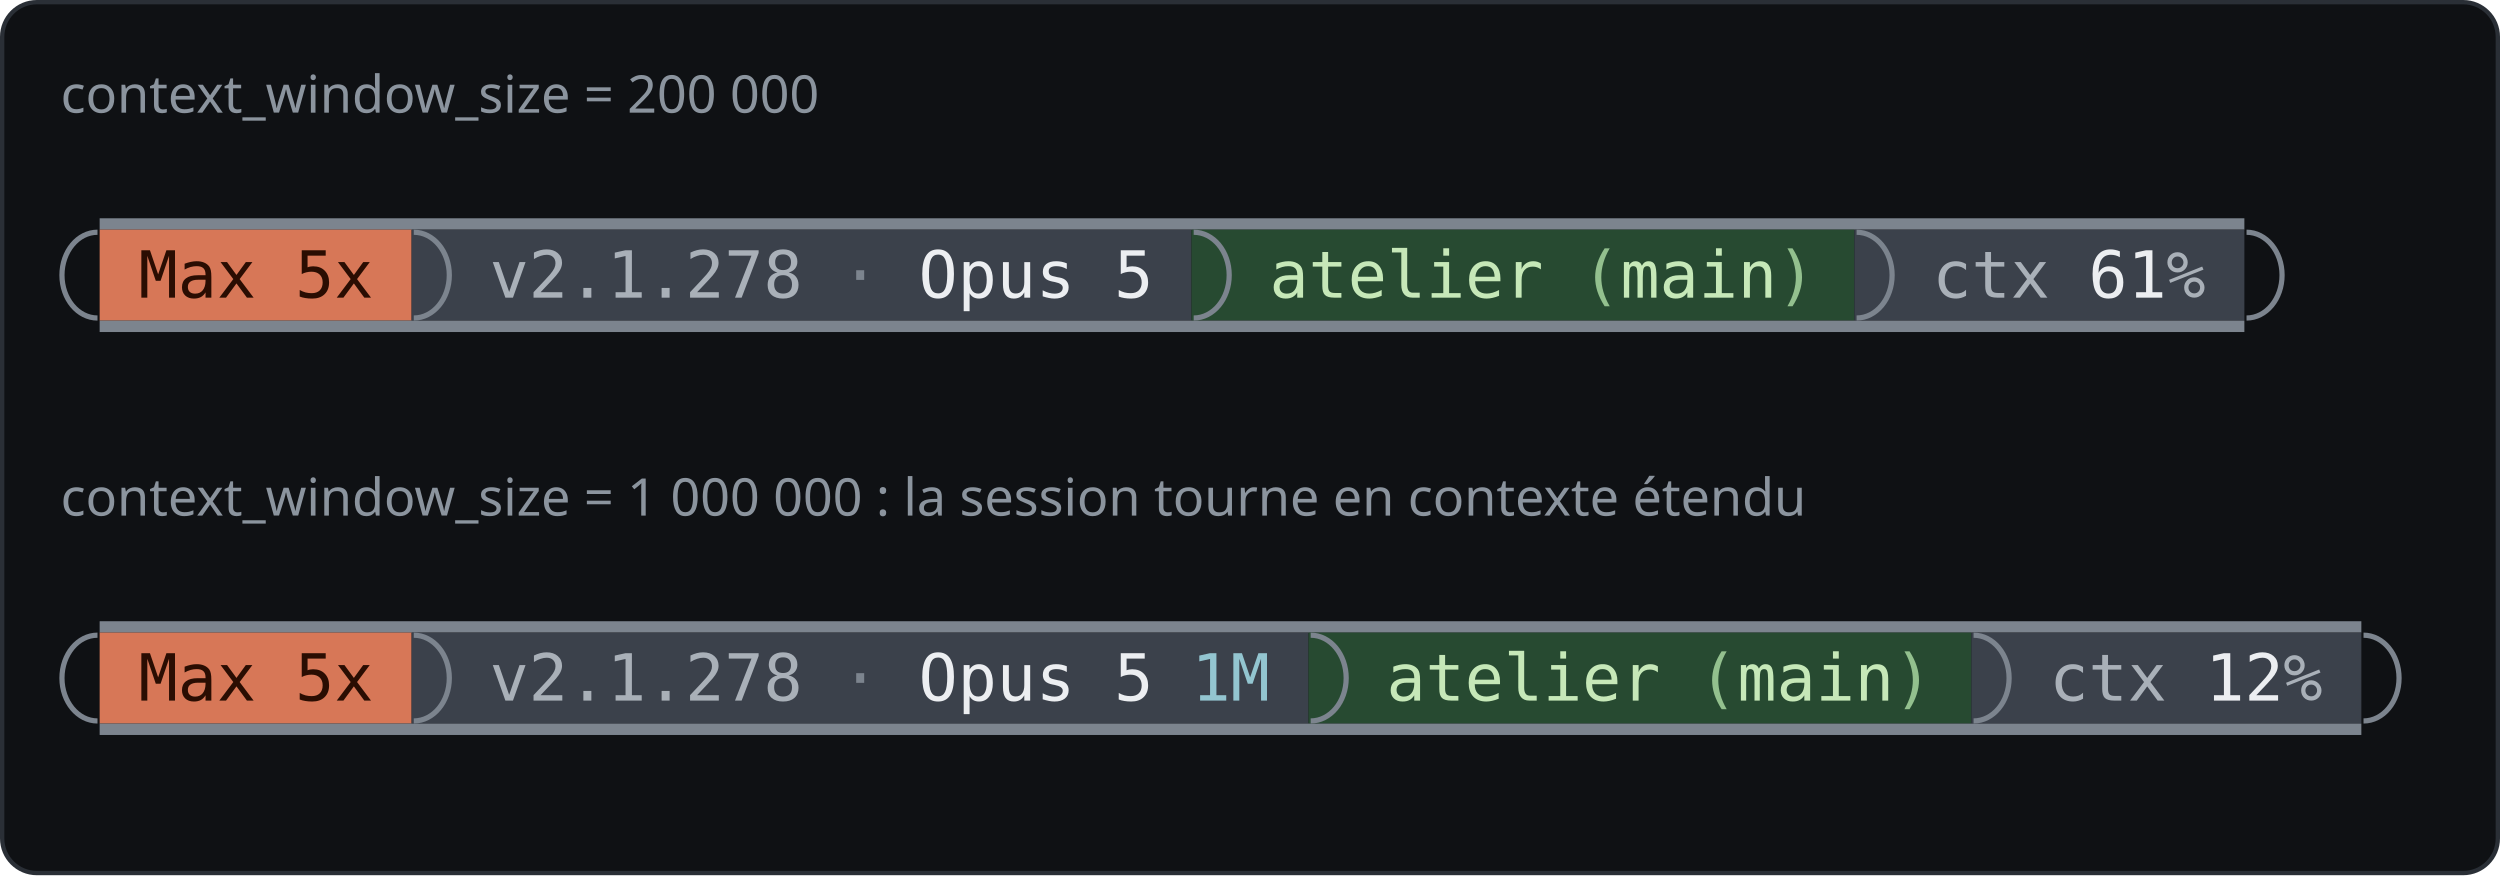
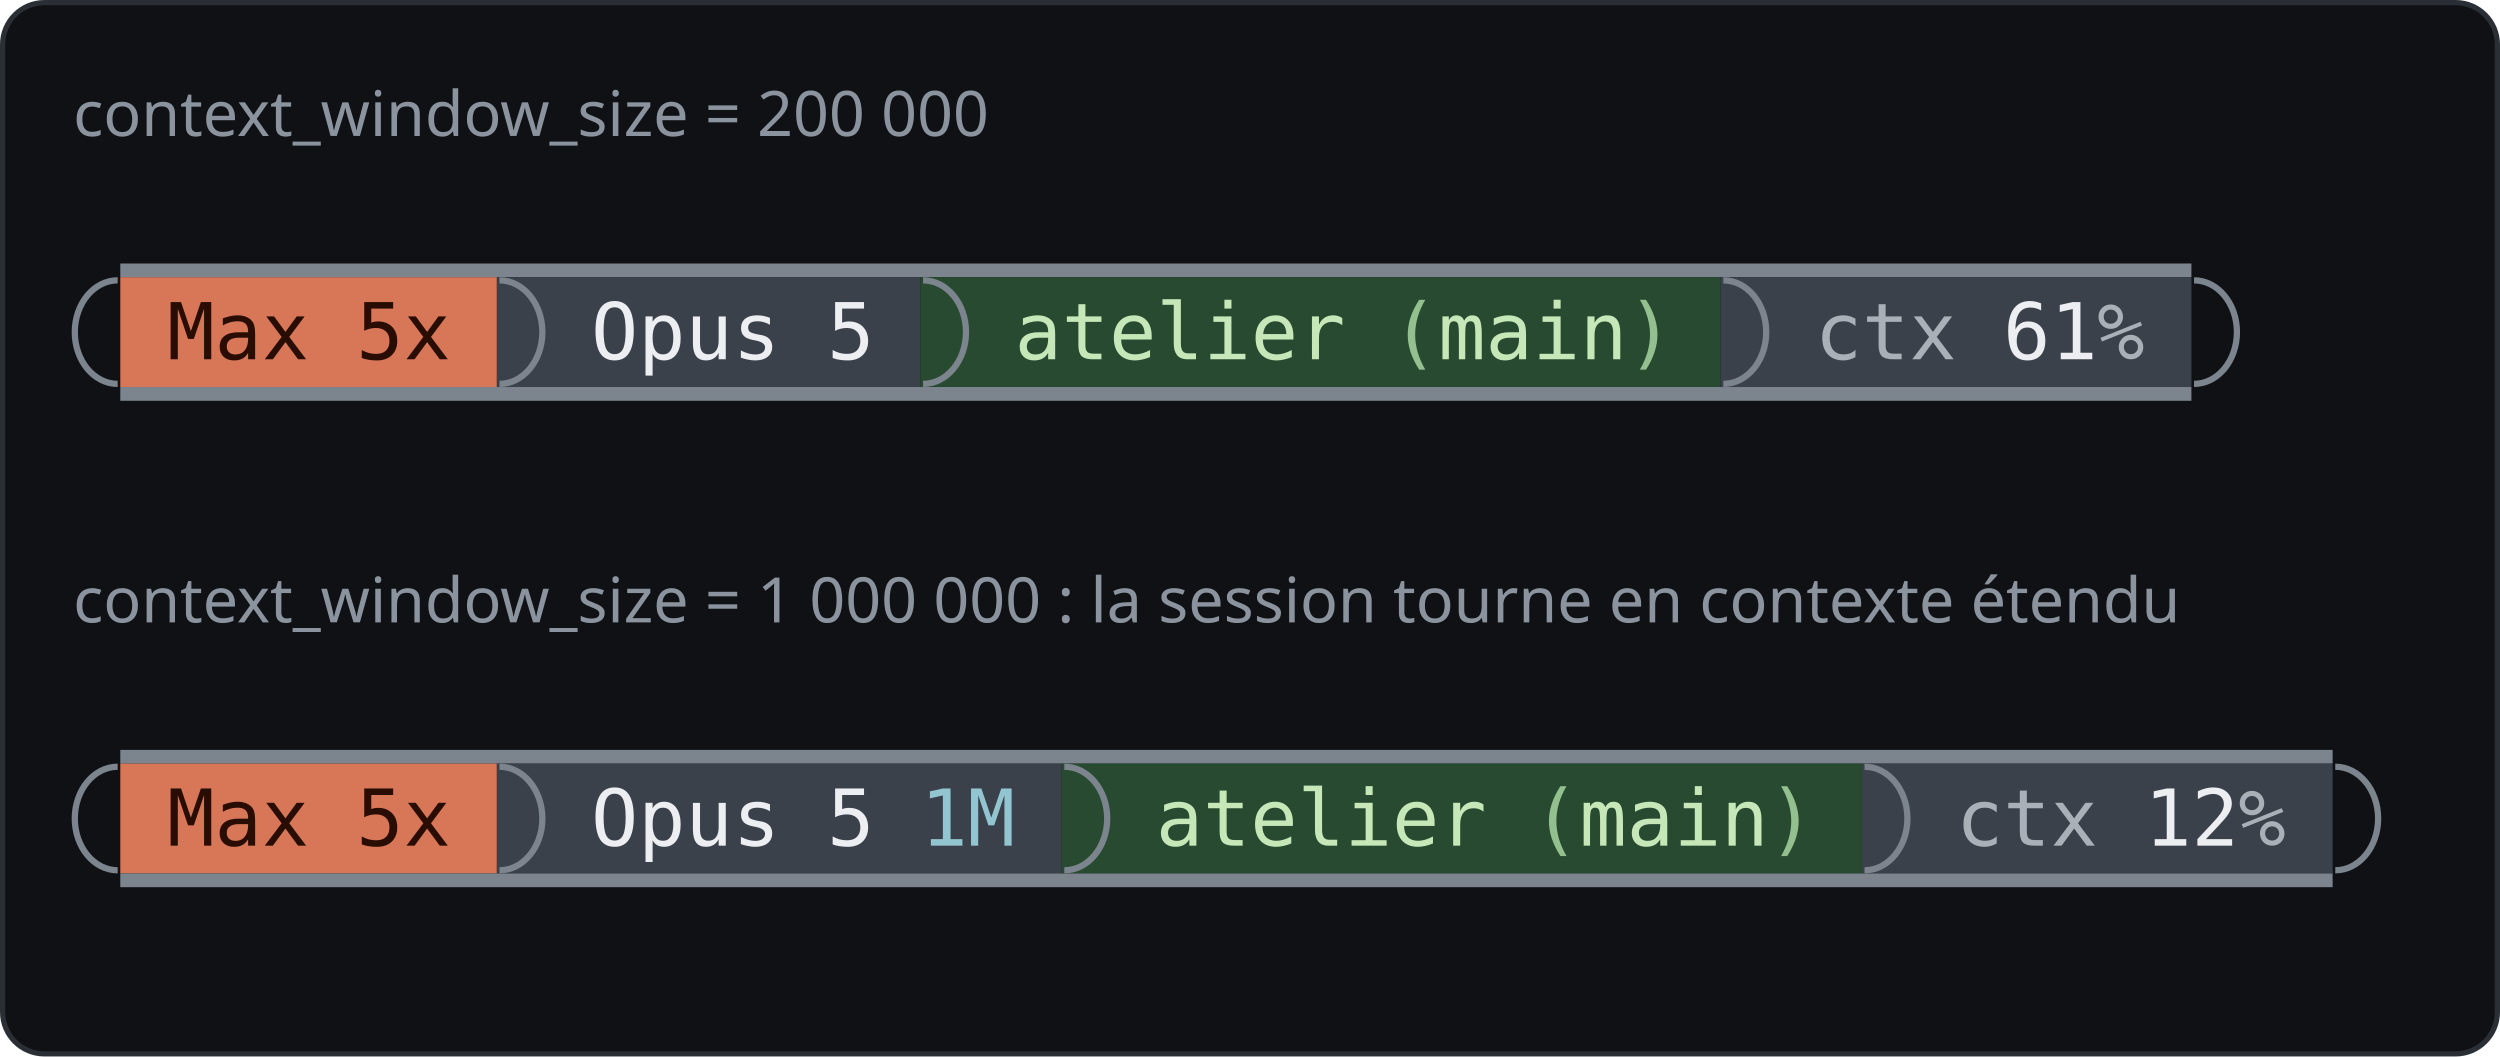
- <svg xmlns="http://www.w3.org/2000/svg" width="577" height="202" viewBox="0 0 577 202" role="img" aria-labelledby="titre">
+ <svg xmlns="http://www.w3.org/2000/svg" width="478" height="202" viewBox="0 0 478 202" role="img" aria-labelledby="titre">
  <style>text{font-family:'Cascadia Mono','Consolas','DejaVu Sans Mono',monospace;font-size:15px;dominant-baseline:central;white-space:pre}.l{font-family:'Segoe UI',system-ui,sans-serif;font-size:12px;fill:#8b949e;dominant-baseline:auto}</style>
-   <rect x="0.5" y="0.5" width="576" height="201" rx="8" fill="#0f1114" stroke="#2a2f36" />
+   <rect x="0.5" y="0.5" width="477" height="201" rx="8" fill="#0f1114" stroke="#2a2f36" />
  <text class="l" x="14" y="26">context_window_size = 200 000</text>
-   <rect x="23" y="50.38" width="495" height="2.63" fill="rgb(124,132,142)" />
+   <rect x="23" y="50.38" width="396" height="2.63" fill="rgb(124,132,142)" />
  <rect x="23" y="53" width="72" height="21" fill="rgb(215,119,87)" />
-   <rect x="95" y="53" width="180" height="21" fill="rgb(59,65,75)" />
-   <rect x="275" y="53" width="153" height="21" fill="rgb(39,74,49)" />
-   <rect x="428" y="53" width="90" height="21" fill="rgb(59,65,75)" />
+   <rect x="95" y="53" width="81" height="21" fill="rgb(59,65,75)" />
+   <rect x="176" y="53" width="153" height="21" fill="rgb(39,74,49)" />
+   <rect x="329" y="53" width="90" height="21" fill="rgb(59,65,75)" />
  <path d="M 22.5,53.6 A 8.2,9.9 0 0 0 22.5,73.4" fill="none" stroke="rgb(124,132,142)" stroke-width="1.2" />
  <path d="M 95.5,53.6 A 8.2,9.9 0 0 1 95.5,73.4" fill="none" stroke="rgb(124,132,142)" stroke-width="1.2" />
-   <path d="M 275.5,53.6 A 8.2,9.9 0 0 1 275.5,73.4" fill="none" stroke="rgb(124,132,142)" stroke-width="1.2" />
-   <path d="M 428.5,53.6 A 8.2,9.9 0 0 1 428.5,73.4" fill="none" stroke="rgb(124,132,142)" stroke-width="1.2" />
-   <path d="M 518.5,53.6 A 8.2,9.9 0 0 1 518.5,73.4" fill="none" stroke="rgb(124,132,142)" stroke-width="1.2" />
+   <path d="M 176.5,53.6 A 8.2,9.9 0 0 1 176.5,73.4" fill="none" stroke="rgb(124,132,142)" stroke-width="1.2" />
+   <path d="M 329.5,53.6 A 8.2,9.9 0 0 1 329.5,73.4" fill="none" stroke="rgb(124,132,142)" stroke-width="1.2" />
+   <path d="M 419.5,53.6 A 8.2,9.9 0 0 1 419.5,73.4" fill="none" stroke="rgb(124,132,142)" stroke-width="1.2" />
  <text x="32" y="63.5" textLength="63" lengthAdjust="spacingAndGlyphs" fill="rgb(42,13,2)" xml:space="preserve">Max 5x </text>
-   <text x="113" y="63.5" textLength="72" lengthAdjust="spacingAndGlyphs" fill="rgb(169,176,184)" xml:space="preserve">v2.1.278</text>
-   <text x="185" y="63.5" textLength="27" lengthAdjust="spacingAndGlyphs" fill="rgb(124,132,142)" xml:space="preserve"> · </text>
-   <text x="212" y="63.5" textLength="63" lengthAdjust="spacingAndGlyphs" fill="rgb(236,238,241)" xml:space="preserve">Opus 5 </text>
-   <text x="293" y="63.5" textLength="63" lengthAdjust="spacingAndGlyphs" fill="rgb(198,232,184)" xml:space="preserve">atelier</text>
-   <text x="356" y="63.5" textLength="18" lengthAdjust="spacingAndGlyphs" fill="rgb(147,192,142)" xml:space="preserve"> (</text>
-   <text x="374" y="63.5" textLength="36" lengthAdjust="spacingAndGlyphs" fill="rgb(198,232,184)" xml:space="preserve">main</text>
-   <text x="410" y="63.5" textLength="18" lengthAdjust="spacingAndGlyphs" fill="rgb(147,192,142)" xml:space="preserve">) </text>
-   <text x="446" y="63.5" textLength="36" lengthAdjust="spacingAndGlyphs" fill="rgb(169,176,184)" xml:space="preserve">ctx </text>
-   <text x="482" y="63.5" textLength="18" lengthAdjust="spacingAndGlyphs" fill="rgb(236,238,241)" xml:space="preserve">61</text>
-   <text x="500" y="63.5" textLength="18" lengthAdjust="spacingAndGlyphs" fill="rgb(169,176,184)" xml:space="preserve">% </text>
-   <rect x="23" y="74" width="495" height="2.63" fill="rgb(124,132,142)" />
+   <text x="113" y="63.5" textLength="63" lengthAdjust="spacingAndGlyphs" fill="rgb(236,238,241)" xml:space="preserve">Opus 5 </text>
+   <text x="194" y="63.5" textLength="63" lengthAdjust="spacingAndGlyphs" fill="rgb(198,232,184)" xml:space="preserve">atelier</text>
+   <text x="257" y="63.5" textLength="18" lengthAdjust="spacingAndGlyphs" fill="rgb(147,192,142)" xml:space="preserve"> (</text>
+   <text x="275" y="63.5" textLength="36" lengthAdjust="spacingAndGlyphs" fill="rgb(198,232,184)" xml:space="preserve">main</text>
+   <text x="311" y="63.5" textLength="18" lengthAdjust="spacingAndGlyphs" fill="rgb(147,192,142)" xml:space="preserve">) </text>
+   <text x="347" y="63.5" textLength="36" lengthAdjust="spacingAndGlyphs" fill="rgb(169,176,184)" xml:space="preserve">ctx </text>
+   <text x="383" y="63.5" textLength="18" lengthAdjust="spacingAndGlyphs" fill="rgb(236,238,241)" xml:space="preserve">61</text>
+   <text x="401" y="63.5" textLength="18" lengthAdjust="spacingAndGlyphs" fill="rgb(169,176,184)" xml:space="preserve">% </text>
+   <rect x="23" y="74" width="396" height="2.63" fill="rgb(124,132,142)" />
  <text class="l" x="14" y="119">context_window_size = 1 000 000 : la session tourne en contexte étendu</text>
-   <rect x="23" y="143.38" width="522" height="2.63" fill="rgb(124,132,142)" />
+   <rect x="23" y="143.38" width="423" height="2.63" fill="rgb(124,132,142)" />
  <rect x="23" y="146" width="72" height="21" fill="rgb(215,119,87)" />
-   <rect x="95" y="146" width="207" height="21" fill="rgb(59,65,75)" />
-   <rect x="302" y="146" width="153" height="21" fill="rgb(39,74,49)" />
-   <rect x="455" y="146" width="90" height="21" fill="rgb(59,65,75)" />
+   <rect x="95" y="146" width="108" height="21" fill="rgb(59,65,75)" />
+   <rect x="203" y="146" width="153" height="21" fill="rgb(39,74,49)" />
+   <rect x="356" y="146" width="90" height="21" fill="rgb(59,65,75)" />
  <path d="M 22.5,146.6 A 8.2,9.9 0 0 0 22.5,166.4" fill="none" stroke="rgb(124,132,142)" stroke-width="1.2" />
  <path d="M 95.5,146.6 A 8.2,9.9 0 0 1 95.5,166.4" fill="none" stroke="rgb(124,132,142)" stroke-width="1.2" />
-   <path d="M 302.5,146.6 A 8.2,9.9 0 0 1 302.5,166.4" fill="none" stroke="rgb(124,132,142)" stroke-width="1.2" />
-   <path d="M 455.5,146.6 A 8.2,9.9 0 0 1 455.5,166.4" fill="none" stroke="rgb(124,132,142)" stroke-width="1.2" />
-   <path d="M 545.5,146.6 A 8.2,9.9 0 0 1 545.5,166.4" fill="none" stroke="rgb(124,132,142)" stroke-width="1.2" />
+   <path d="M 203.5,146.6 A 8.2,9.9 0 0 1 203.5,166.4" fill="none" stroke="rgb(124,132,142)" stroke-width="1.2" />
+   <path d="M 356.5,146.6 A 8.2,9.9 0 0 1 356.5,166.4" fill="none" stroke="rgb(124,132,142)" stroke-width="1.2" />
+   <path d="M 446.5,146.6 A 8.2,9.9 0 0 1 446.5,166.4" fill="none" stroke="rgb(124,132,142)" stroke-width="1.2" />
  <text x="32" y="156.5" textLength="63" lengthAdjust="spacingAndGlyphs" fill="rgb(42,13,2)" xml:space="preserve">Max 5x </text>
-   <text x="113" y="156.5" textLength="72" lengthAdjust="spacingAndGlyphs" fill="rgb(169,176,184)" xml:space="preserve">v2.1.278</text>
-   <text x="185" y="156.5" textLength="27" lengthAdjust="spacingAndGlyphs" fill="rgb(124,132,142)" xml:space="preserve"> · </text>
-   <text x="212" y="156.5" textLength="63" lengthAdjust="spacingAndGlyphs" fill="rgb(236,238,241)" xml:space="preserve">Opus 5 </text>
-   <text x="275" y="156.5" textLength="27" lengthAdjust="spacingAndGlyphs" fill="rgb(147,197,208)" xml:space="preserve">1M </text>
-   <text x="320" y="156.5" textLength="63" lengthAdjust="spacingAndGlyphs" fill="rgb(198,232,184)" xml:space="preserve">atelier</text>
-   <text x="383" y="156.5" textLength="18" lengthAdjust="spacingAndGlyphs" fill="rgb(147,192,142)" xml:space="preserve"> (</text>
-   <text x="401" y="156.5" textLength="36" lengthAdjust="spacingAndGlyphs" fill="rgb(198,232,184)" xml:space="preserve">main</text>
-   <text x="437" y="156.5" textLength="18" lengthAdjust="spacingAndGlyphs" fill="rgb(147,192,142)" xml:space="preserve">) </text>
-   <text x="473" y="156.5" textLength="36" lengthAdjust="spacingAndGlyphs" fill="rgb(169,176,184)" xml:space="preserve">ctx </text>
-   <text x="509" y="156.5" textLength="18" lengthAdjust="spacingAndGlyphs" fill="rgb(236,238,241)" xml:space="preserve">12</text>
-   <text x="527" y="156.5" textLength="18" lengthAdjust="spacingAndGlyphs" fill="rgb(169,176,184)" xml:space="preserve">% </text>
-   <rect x="23" y="167" width="522" height="2.63" fill="rgb(124,132,142)" />
+   <text x="113" y="156.5" textLength="63" lengthAdjust="spacingAndGlyphs" fill="rgb(236,238,241)" xml:space="preserve">Opus 5 </text>
+   <text x="176" y="156.5" textLength="27" lengthAdjust="spacingAndGlyphs" fill="rgb(147,197,208)" xml:space="preserve">1M </text>
+   <text x="221" y="156.5" textLength="63" lengthAdjust="spacingAndGlyphs" fill="rgb(198,232,184)" xml:space="preserve">atelier</text>
+   <text x="284" y="156.5" textLength="18" lengthAdjust="spacingAndGlyphs" fill="rgb(147,192,142)" xml:space="preserve"> (</text>
+   <text x="302" y="156.5" textLength="36" lengthAdjust="spacingAndGlyphs" fill="rgb(198,232,184)" xml:space="preserve">main</text>
+   <text x="338" y="156.5" textLength="18" lengthAdjust="spacingAndGlyphs" fill="rgb(147,192,142)" xml:space="preserve">) </text>
+   <text x="374" y="156.5" textLength="36" lengthAdjust="spacingAndGlyphs" fill="rgb(169,176,184)" xml:space="preserve">ctx </text>
+   <text x="410" y="156.5" textLength="18" lengthAdjust="spacingAndGlyphs" fill="rgb(236,238,241)" xml:space="preserve">12</text>
+   <text x="428" y="156.5" textLength="18" lengthAdjust="spacingAndGlyphs" fill="rgb(169,176,184)" xml:space="preserve">% </text>
+   <rect x="23" y="167" width="423" height="2.63" fill="rgb(124,132,142)" />
</svg>
